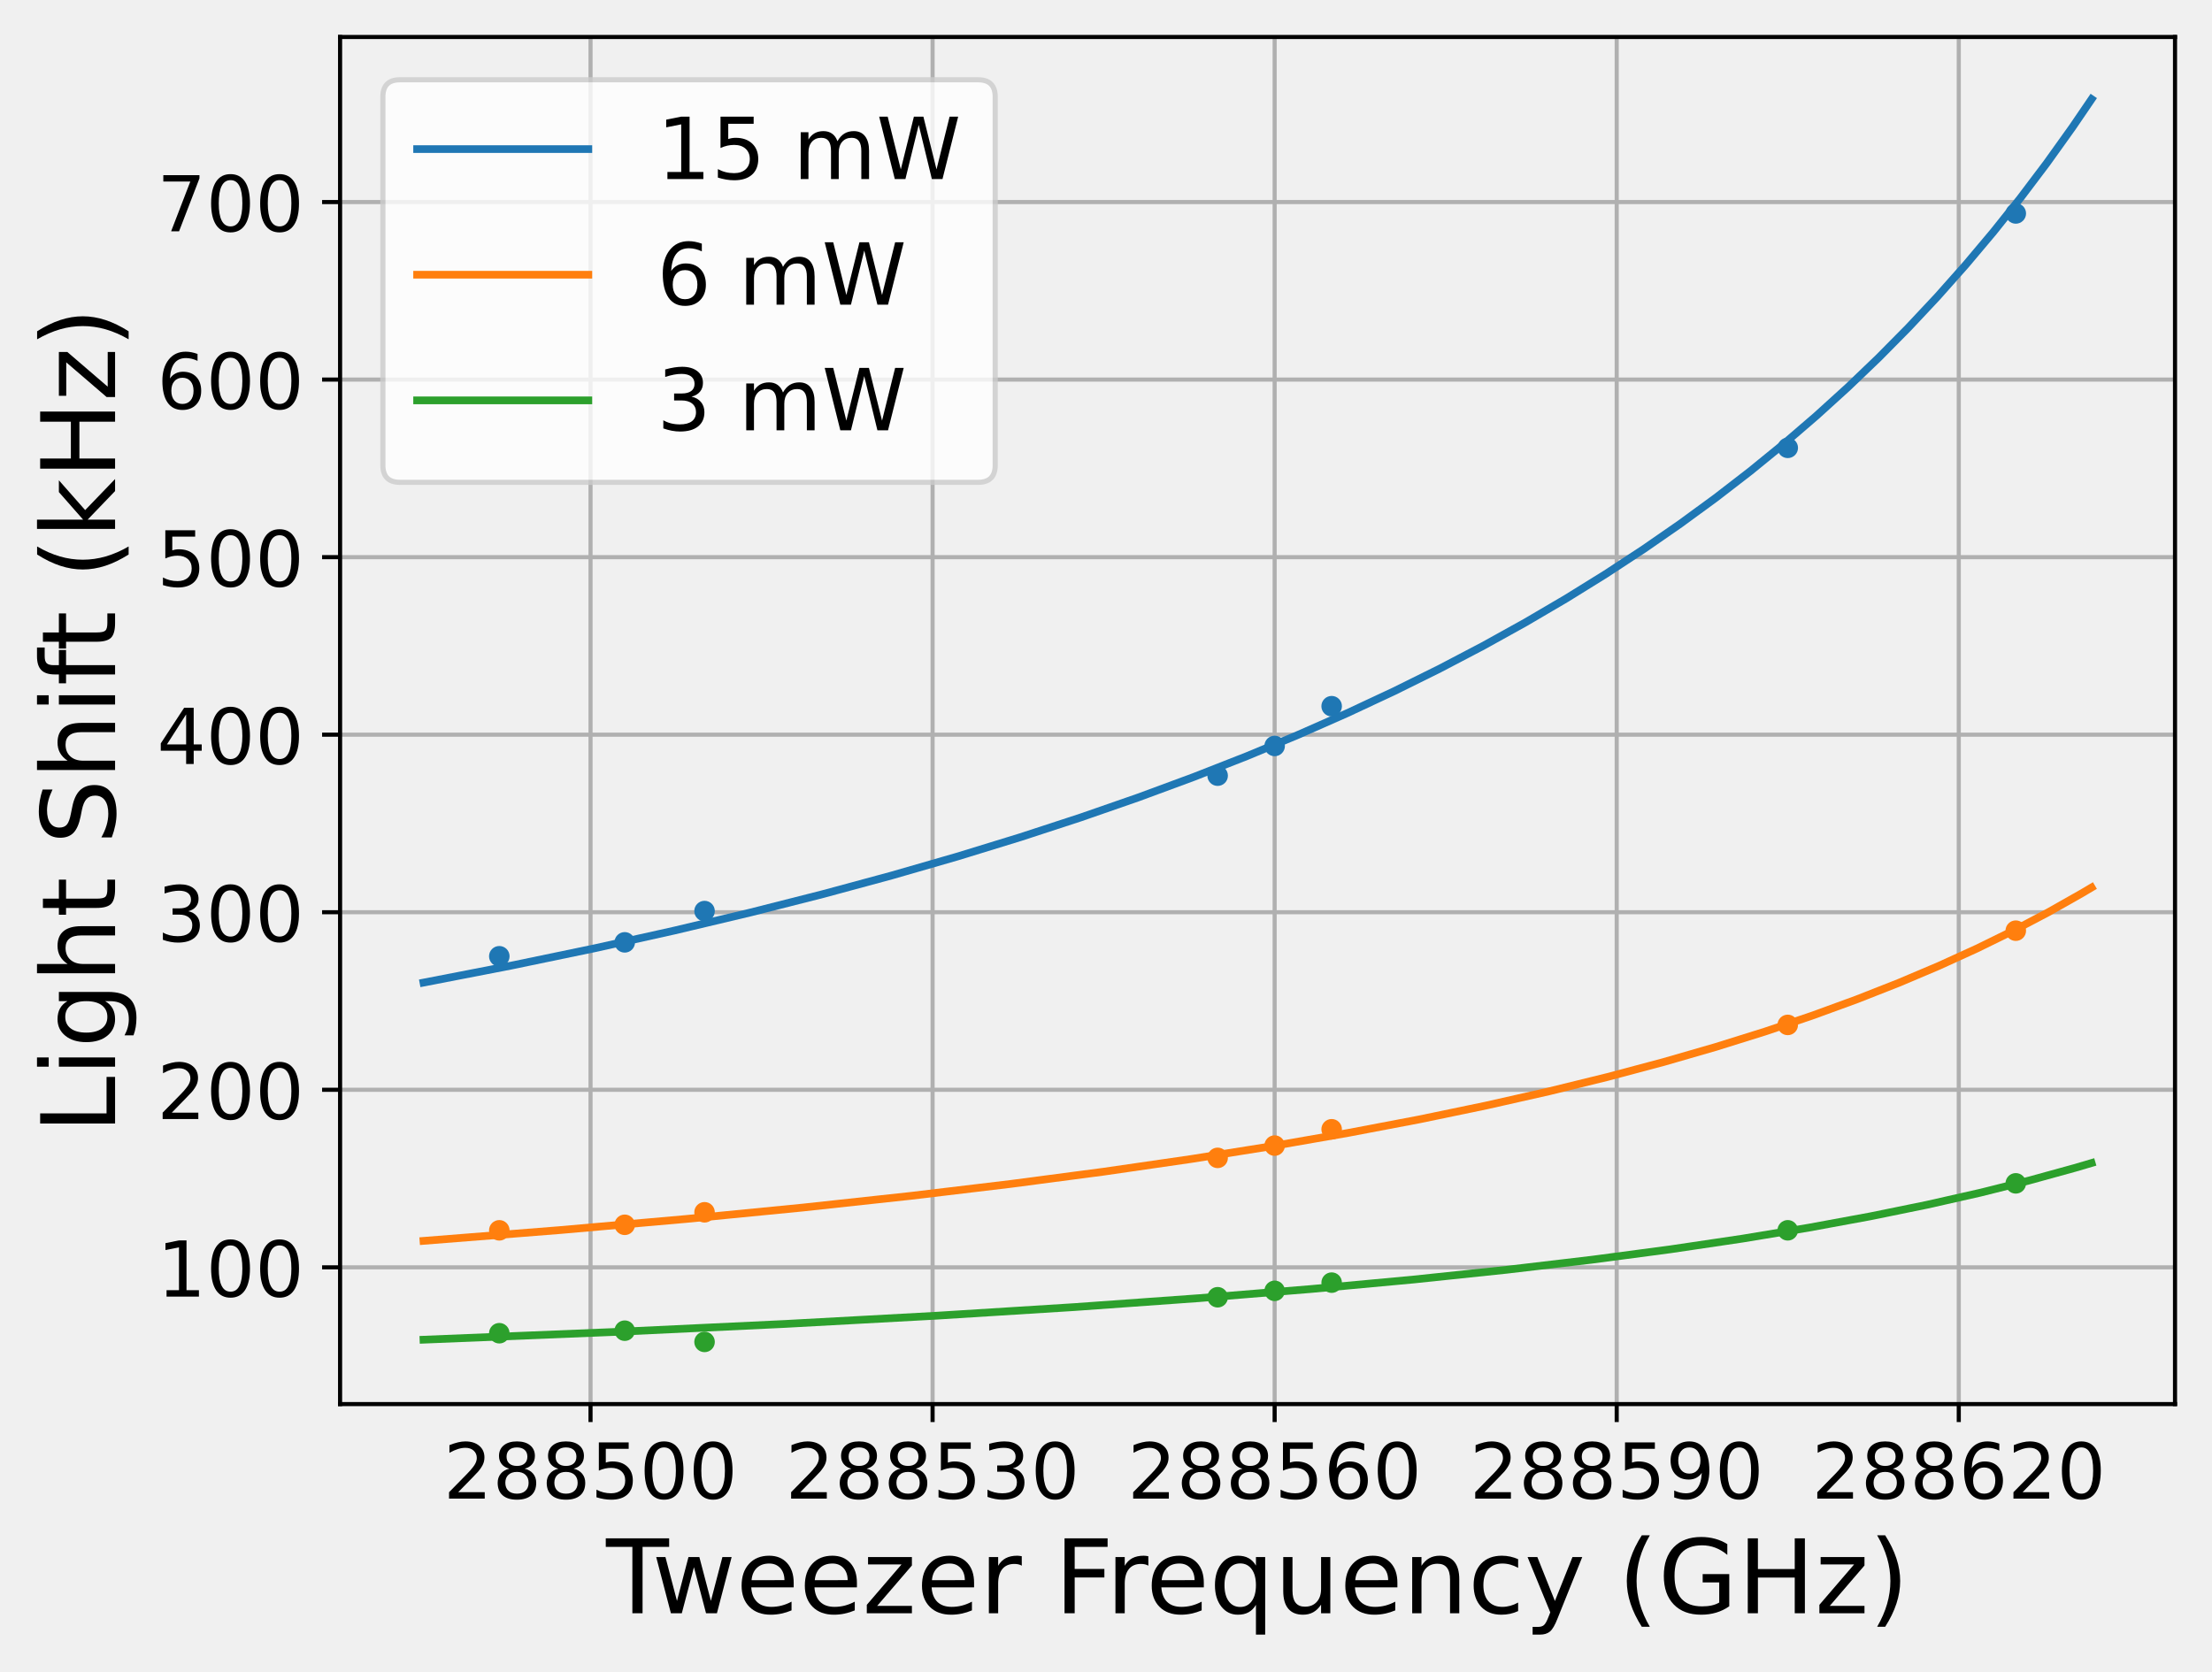
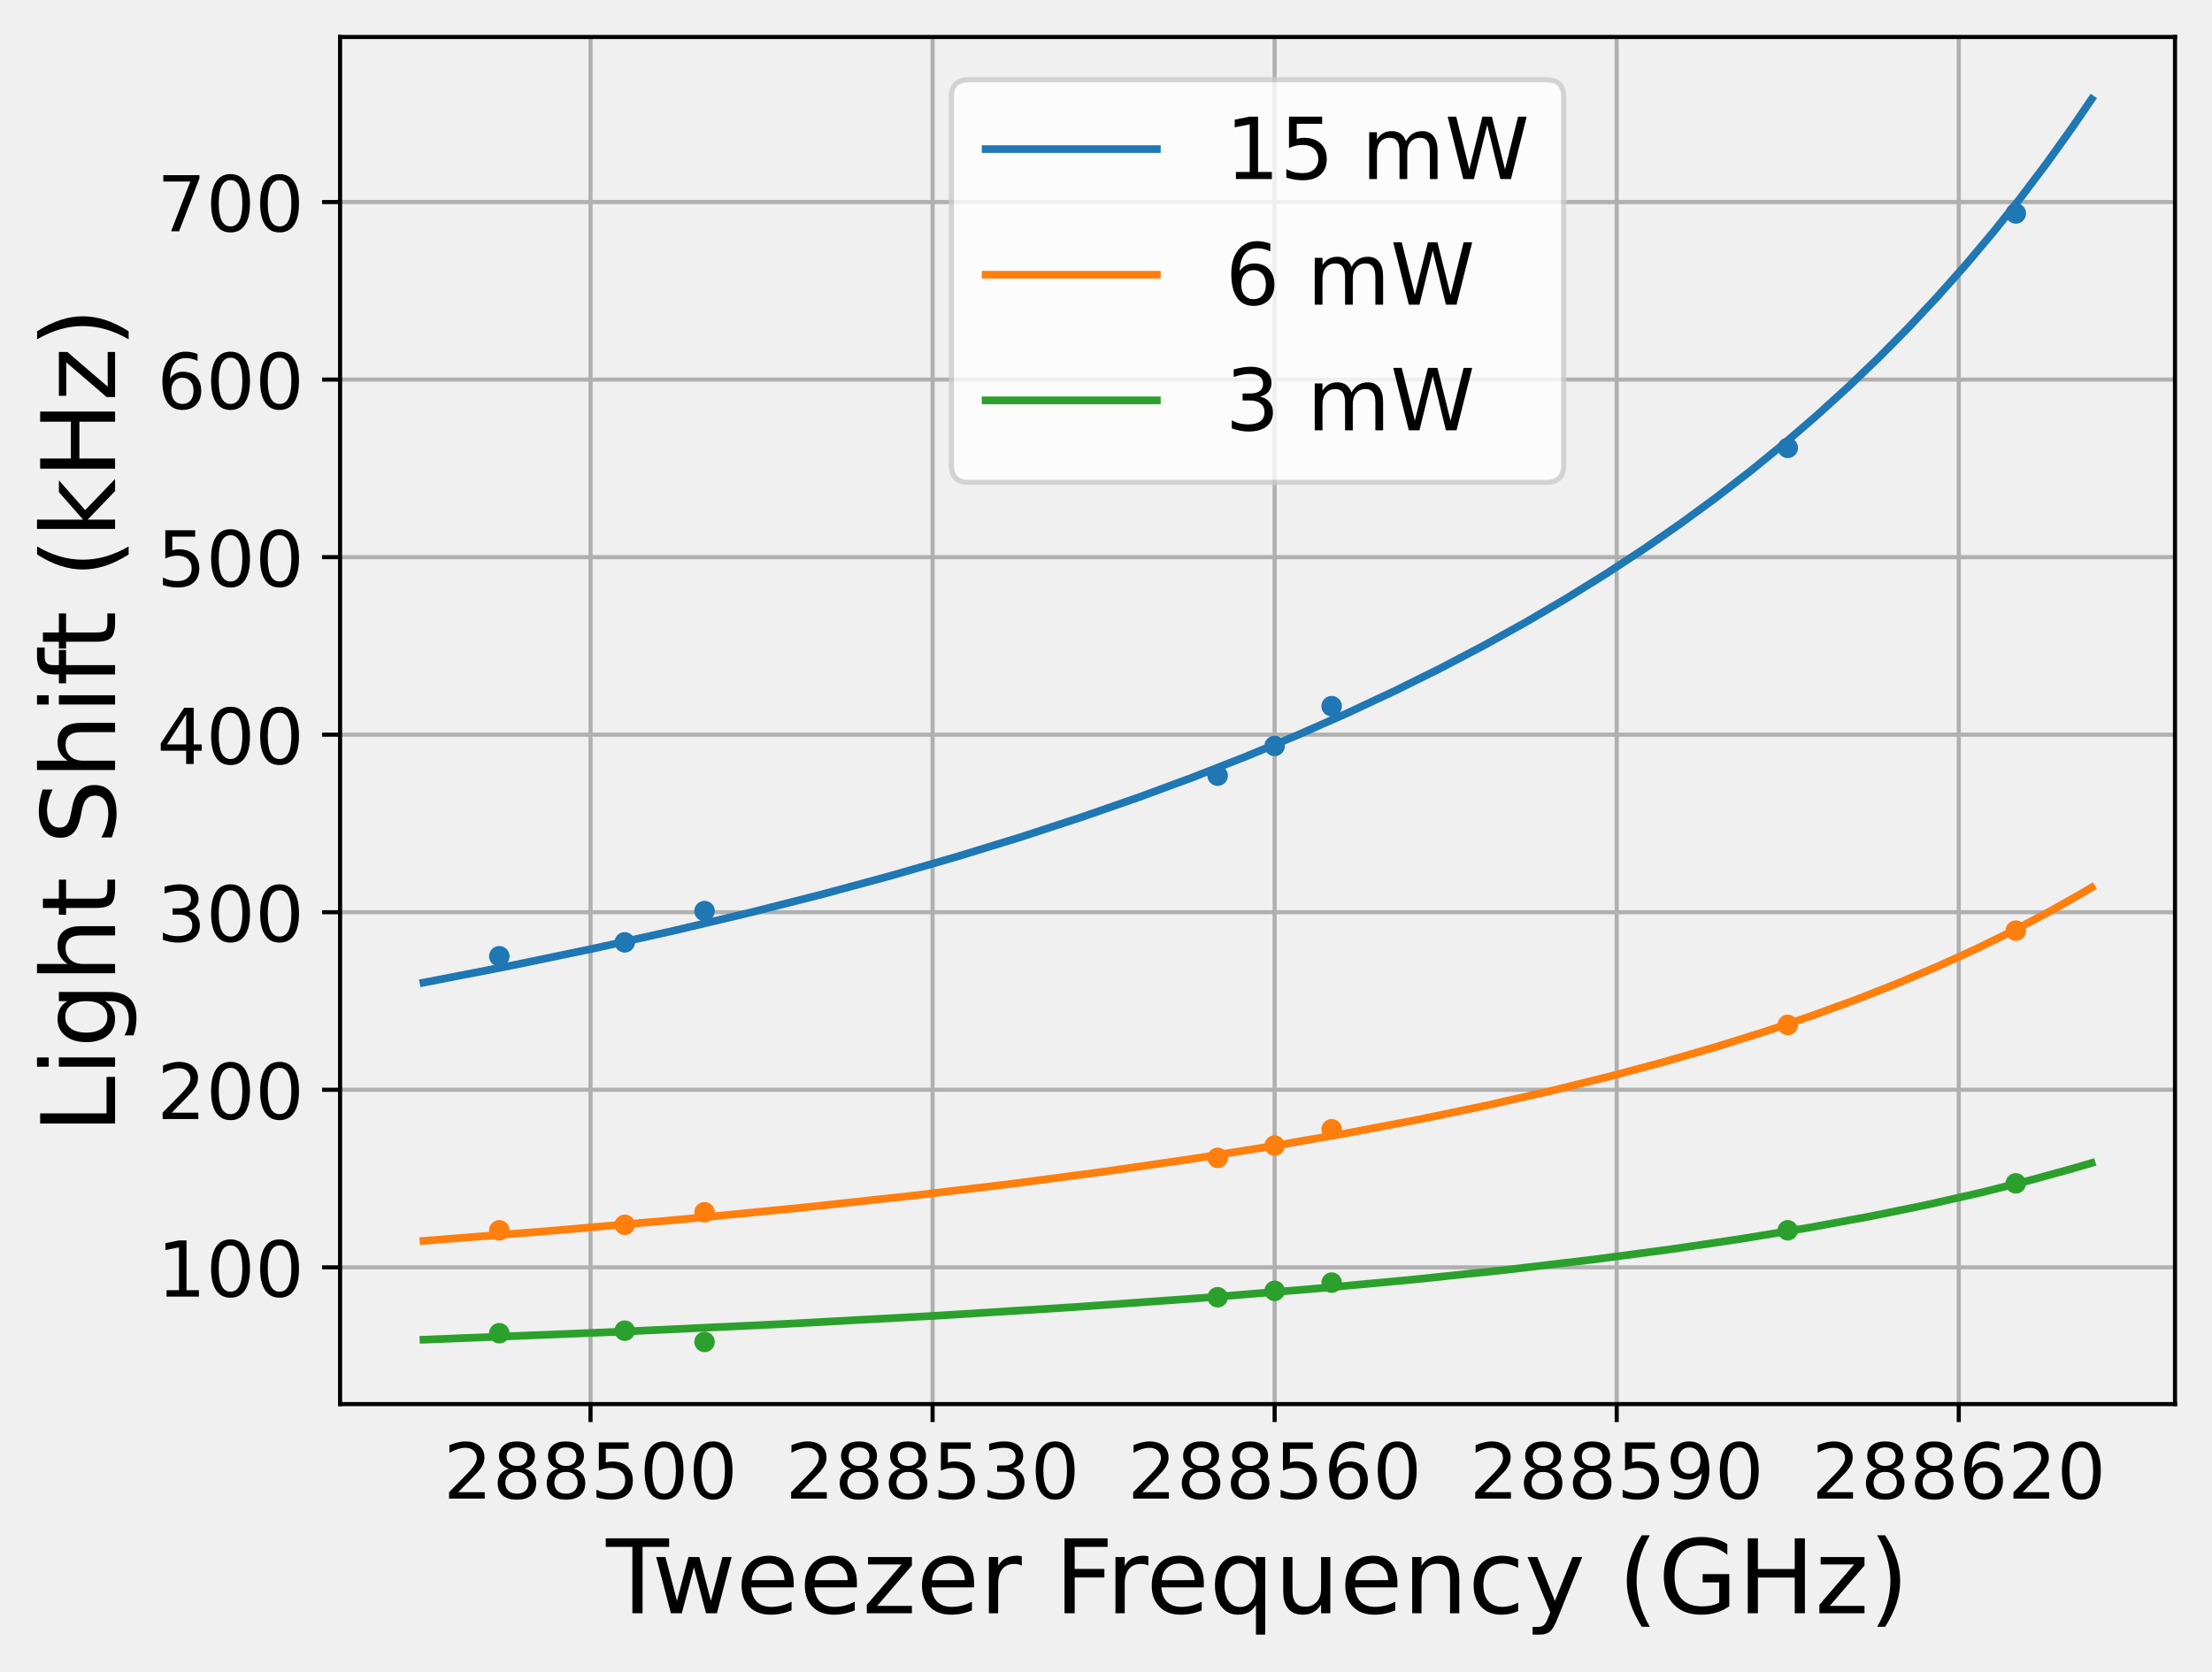
<svg xmlns="http://www.w3.org/2000/svg" xmlns:xlink="http://www.w3.org/1999/xlink" height="325.385pt" version="1.1" viewBox="0 0 430.507 325.385" width="430.507pt">
  <defs>
    <style type="text/css">*{stroke-linecap:butt;stroke-linejoin:round;}</style>
  </defs>
  <g id="figure_1">
    <g id="patch_1">
      <path d="M 0 325.385  L 430.507 325.385  L 430.507 0  L 0 0  z " style="fill:none;" />
    </g>
    <g id="axes_1">
      <g id="patch_2">
        <path d="M 66.188 273.312  L 423.308 273.312  L 423.308 7.2  L 66.188 7.2  z " style="fill:none;" />
      </g>
      <g id="matplotlib.axis_1">
        <g id="xtick_1">
          <g id="line2d_1">
            <path clip-path="url(#p8c304061d2)" d="M 114.93 273.312  L 114.93 7.2  " style="fill:none;stroke:#b0b0b0;stroke-linecap:square;stroke-width:0.8;" />
          </g>
          <g id="line2d_2">
            <defs>
              <path d="M 0 0  L 0 3.5  " id="m005f0a59be" style="stroke:#000000;stroke-width:0.8;" />
            </defs>
            <g>
              <use style="stroke:#000000;stroke-width:0.8;" x="114.93" xlink:href="#m005f0a59be" y="273.312" />
            </g>
          </g>
          <g id="text_1">
            <g transform="translate(86.29881 291.7097)scale(0.15 -0.15)">
              <defs>
                <path d="M 19.188 8.297  L 53.609 8.297  L 53.609 0  L 7.328 0  L 7.328 8.297  Q 12.938 14.109 22.625 23.891  Q 32.328 33.688 34.812 36.531  Q 39.547 41.844 41.422 45.531  Q 43.312 49.219 43.312 52.781  Q 43.312 58.594 39.234 62.25  Q 35.156 65.922 28.609 65.922  Q 23.969 65.922 18.812 64.312  Q 13.672 62.703 7.812 59.422  L 7.812 69.391  Q 13.766 71.781 18.938 73  Q 24.125 74.219 28.422 74.219  Q 39.75 74.219 46.484 68.547  Q 53.219 62.891 53.219 53.422  Q 53.219 48.922 51.531 44.891  Q 49.859 40.875 45.406 35.406  Q 44.188 33.984 37.641 27.219  Q 31.109 20.453 19.188 8.297  z " id="DejaVuSans-50" />
                <path d="M 31.781 34.625  Q 24.75 34.625 20.719 30.859  Q 16.703 27.094 16.703 20.516  Q 16.703 13.922 20.719 10.156  Q 24.75 6.391 31.781 6.391  Q 38.812 6.391 42.859 10.172  Q 46.922 13.969 46.922 20.516  Q 46.922 27.094 42.891 30.859  Q 38.875 34.625 31.781 34.625  z M 21.922 38.812  Q 15.578 40.375 12.031 44.719  Q 8.5 49.078 8.5 55.328  Q 8.5 64.062 14.719 69.141  Q 20.953 74.219 31.781 74.219  Q 42.672 74.219 48.875 69.141  Q 55.078 64.062 55.078 55.328  Q 55.078 49.078 51.531 44.719  Q 48 40.375 41.703 38.812  Q 48.828 37.156 52.797 32.312  Q 56.781 27.484 56.781 20.516  Q 56.781 9.906 50.312 4.234  Q 43.844 -1.422 31.781 -1.422  Q 19.734 -1.422 13.25 4.234  Q 6.781 9.906 6.781 20.516  Q 6.781 27.484 10.781 32.312  Q 14.797 37.156 21.922 38.812  z M 18.312 54.391  Q 18.312 48.734 21.844 45.562  Q 25.391 42.391 31.781 42.391  Q 38.141 42.391 41.719 45.562  Q 45.312 48.734 45.312 54.391  Q 45.312 60.062 41.719 63.234  Q 38.141 66.406 31.781 66.406  Q 25.391 66.406 21.844 63.234  Q 18.312 60.062 18.312 54.391  z " id="DejaVuSans-56" />
                <path d="M 10.797 72.906  L 49.516 72.906  L 49.516 64.594  L 19.828 64.594  L 19.828 46.734  Q 21.969 47.469 24.109 47.828  Q 26.266 48.188 28.422 48.188  Q 40.625 48.188 47.75 41.5  Q 54.891 34.812 54.891 23.391  Q 54.891 11.625 47.562 5.094  Q 40.234 -1.422 26.906 -1.422  Q 22.312 -1.422 17.547 -0.641  Q 12.797 0.141 7.719 1.703  L 7.719 11.625  Q 12.109 9.234 16.797 8.062  Q 21.484 6.891 26.703 6.891  Q 35.156 6.891 40.078 11.328  Q 45.016 15.766 45.016 23.391  Q 45.016 31 40.078 35.438  Q 35.156 39.891 26.703 39.891  Q 22.75 39.891 18.812 39.016  Q 14.891 38.141 10.797 36.281  z " id="DejaVuSans-53" />
                <path d="M 31.781 66.406  Q 24.172 66.406 20.328 58.906  Q 16.5 51.422 16.5 36.375  Q 16.5 21.391 20.328 13.891  Q 24.172 6.391 31.781 6.391  Q 39.453 6.391 43.281 13.891  Q 47.125 21.391 47.125 36.375  Q 47.125 51.422 43.281 58.906  Q 39.453 66.406 31.781 66.406  z M 31.781 74.219  Q 44.047 74.219 50.516 64.516  Q 56.984 54.828 56.984 36.375  Q 56.984 17.969 50.516 8.266  Q 44.047 -1.422 31.781 -1.422  Q 19.531 -1.422 13.062 8.266  Q 6.594 17.969 6.594 36.375  Q 6.594 54.828 13.062 64.516  Q 19.531 74.219 31.781 74.219  z " id="DejaVuSans-48" />
              </defs>
              <use xlink:href="#DejaVuSans-50" />
              <use x="63.623" xlink:href="#DejaVuSans-56" />
              <use x="127.246" xlink:href="#DejaVuSans-56" />
              <use x="190.869" xlink:href="#DejaVuSans-53" />
              <use x="254.492" xlink:href="#DejaVuSans-48" />
              <use x="318.115" xlink:href="#DejaVuSans-48" />
            </g>
          </g>
        </g>
        <g id="xtick_2">
          <g id="line2d_3">
            <path clip-path="url(#p8c304061d2)" d="M 181.503 273.312  L 181.503 7.2  " style="fill:none;stroke:#b0b0b0;stroke-linecap:square;stroke-width:0.8;" />
          </g>
          <g id="line2d_4">
            <g>
              <use style="stroke:#000000;stroke-width:0.8;" x="181.503" xlink:href="#m005f0a59be" y="273.312" />
            </g>
          </g>
          <g id="text_2">
            <g transform="translate(152.8719 291.7097)scale(0.15 -0.15)">
              <defs>
                <path d="M 40.578 39.312  Q 47.656 37.797 51.625 33  Q 55.609 28.219 55.609 21.188  Q 55.609 10.406 48.188 4.484  Q 40.766 -1.422 27.094 -1.422  Q 22.516 -1.422 17.656 -0.516  Q 12.797 0.391 7.625 2.203  L 7.625 11.719  Q 11.719 9.328 16.594 8.109  Q 21.484 6.891 26.812 6.891  Q 36.078 6.891 40.938 10.547  Q 45.797 14.203 45.797 21.188  Q 45.797 27.641 41.281 31.266  Q 36.766 34.906 28.719 34.906  L 20.219 34.906  L 20.219 43.016  L 29.109 43.016  Q 36.375 43.016 40.234 45.922  Q 44.094 48.828 44.094 54.297  Q 44.094 59.906 40.109 62.906  Q 36.141 65.922 28.719 65.922  Q 24.656 65.922 20.016 65.031  Q 15.375 64.156 9.812 62.312  L 9.812 71.094  Q 15.438 72.656 20.344 73.438  Q 25.25 74.219 29.594 74.219  Q 40.828 74.219 47.359 69.109  Q 53.906 64.016 53.906 55.328  Q 53.906 49.266 50.438 45.094  Q 46.969 40.922 40.578 39.312  z " id="DejaVuSans-51" />
              </defs>
              <use xlink:href="#DejaVuSans-50" />
              <use x="63.623" xlink:href="#DejaVuSans-56" />
              <use x="127.246" xlink:href="#DejaVuSans-56" />
              <use x="190.869" xlink:href="#DejaVuSans-53" />
              <use x="254.492" xlink:href="#DejaVuSans-51" />
              <use x="318.115" xlink:href="#DejaVuSans-48" />
            </g>
          </g>
        </g>
        <g id="xtick_3">
          <g id="line2d_5">
            <path clip-path="url(#p8c304061d2)" d="M 248.076 273.312  L 248.076 7.2  " style="fill:none;stroke:#b0b0b0;stroke-linecap:square;stroke-width:0.8;" />
          </g>
          <g id="line2d_6">
            <g>
              <use style="stroke:#000000;stroke-width:0.8;" x="248.076" xlink:href="#m005f0a59be" y="273.312" />
            </g>
          </g>
          <g id="text_3">
            <g transform="translate(219.4449 291.7097)scale(0.15 -0.15)">
              <defs>
                <path d="M 33.016 40.375  Q 26.375 40.375 22.484 35.828  Q 18.609 31.297 18.609 23.391  Q 18.609 15.531 22.484 10.953  Q 26.375 6.391 33.016 6.391  Q 39.656 6.391 43.531 10.953  Q 47.406 15.531 47.406 23.391  Q 47.406 31.297 43.531 35.828  Q 39.656 40.375 33.016 40.375  z M 52.594 71.297  L 52.594 62.312  Q 48.875 64.062 45.094 64.984  Q 41.312 65.922 37.594 65.922  Q 27.828 65.922 22.672 59.328  Q 17.531 52.734 16.797 39.406  Q 19.672 43.656 24.016 45.922  Q 28.375 48.188 33.594 48.188  Q 44.578 48.188 50.953 41.516  Q 57.328 34.859 57.328 23.391  Q 57.328 12.156 50.688 5.359  Q 44.047 -1.422 33.016 -1.422  Q 20.359 -1.422 13.672 8.266  Q 6.984 17.969 6.984 36.375  Q 6.984 53.656 15.188 63.938  Q 23.391 74.219 37.203 74.219  Q 40.922 74.219 44.703 73.484  Q 48.484 72.75 52.594 71.297  z " id="DejaVuSans-54" />
              </defs>
              <use xlink:href="#DejaVuSans-50" />
              <use x="63.623" xlink:href="#DejaVuSans-56" />
              <use x="127.246" xlink:href="#DejaVuSans-56" />
              <use x="190.869" xlink:href="#DejaVuSans-53" />
              <use x="254.492" xlink:href="#DejaVuSans-54" />
              <use x="318.115" xlink:href="#DejaVuSans-48" />
            </g>
          </g>
        </g>
        <g id="xtick_4">
          <g id="line2d_7">
            <path clip-path="url(#p8c304061d2)" d="M 314.649 273.312  L 314.649 7.2  " style="fill:none;stroke:#b0b0b0;stroke-linecap:square;stroke-width:0.8;" />
          </g>
          <g id="line2d_8">
            <g>
              <use style="stroke:#000000;stroke-width:0.8;" x="314.649" xlink:href="#m005f0a59be" y="273.312" />
            </g>
          </g>
          <g id="text_4">
            <g transform="translate(286.0179 291.7097)scale(0.15 -0.15)">
              <defs>
                <path d="M 10.984 1.516  L 10.984 10.5  Q 14.703 8.734 18.5 7.812  Q 22.312 6.891 25.984 6.891  Q 35.75 6.891 40.891 13.453  Q 46.047 20.016 46.781 33.406  Q 43.953 29.203 39.594 26.953  Q 35.25 24.703 29.984 24.703  Q 19.047 24.703 12.672 31.312  Q 6.297 37.938 6.297 49.422  Q 6.297 60.641 12.938 67.422  Q 19.578 74.219 30.609 74.219  Q 43.266 74.219 49.922 64.516  Q 56.594 54.828 56.594 36.375  Q 56.594 19.141 48.406 8.859  Q 40.234 -1.422 26.422 -1.422  Q 22.703 -1.422 18.891 -0.688  Q 15.094 0.047 10.984 1.516  z M 30.609 32.422  Q 37.25 32.422 41.125 36.953  Q 45.016 41.5 45.016 49.422  Q 45.016 57.281 41.125 61.844  Q 37.25 66.406 30.609 66.406  Q 23.969 66.406 20.094 61.844  Q 16.219 57.281 16.219 49.422  Q 16.219 41.5 20.094 36.953  Q 23.969 32.422 30.609 32.422  z " id="DejaVuSans-57" />
              </defs>
              <use xlink:href="#DejaVuSans-50" />
              <use x="63.623" xlink:href="#DejaVuSans-56" />
              <use x="127.246" xlink:href="#DejaVuSans-56" />
              <use x="190.869" xlink:href="#DejaVuSans-53" />
              <use x="254.492" xlink:href="#DejaVuSans-57" />
              <use x="318.115" xlink:href="#DejaVuSans-48" />
            </g>
          </g>
        </g>
        <g id="xtick_5">
          <g id="line2d_9">
            <path clip-path="url(#p8c304061d2)" d="M 381.222 273.312  L 381.222 7.2  " style="fill:none;stroke:#b0b0b0;stroke-linecap:square;stroke-width:0.8;" />
          </g>
          <g id="line2d_10">
            <g>
              <use style="stroke:#000000;stroke-width:0.8;" x="381.222" xlink:href="#m005f0a59be" y="273.312" />
            </g>
          </g>
          <g id="text_5">
            <g transform="translate(352.591 291.7097)scale(0.15 -0.15)">
              <use xlink:href="#DejaVuSans-50" />
              <use x="63.623" xlink:href="#DejaVuSans-56" />
              <use x="127.246" xlink:href="#DejaVuSans-56" />
              <use x="190.869" xlink:href="#DejaVuSans-54" />
              <use x="254.492" xlink:href="#DejaVuSans-50" />
              <use x="318.115" xlink:href="#DejaVuSans-48" />
            </g>
          </g>
        </g>
        <g id="text_6">
          <g transform="translate(117.9569 314.0261)scale(0.2 -0.2)">
            <defs>
              <path d="M -0.297 72.906  L 61.375 72.906  L 61.375 64.594  L 35.5 64.594  L 35.5 0  L 25.594 0  L 25.594 64.594  L -0.297 64.594  z " id="DejaVuSans-84" />
              <path d="M 4.203 54.688  L 13.188 54.688  L 24.422 12.016  L 35.594 54.688  L 46.188 54.688  L 57.422 12.016  L 68.609 54.688  L 77.594 54.688  L 63.281 0  L 52.688 0  L 40.922 44.828  L 29.109 0  L 18.5 0  z " id="DejaVuSans-119" />
              <path d="M 56.203 29.594  L 56.203 25.203  L 14.891 25.203  Q 15.484 15.922 20.484 11.062  Q 25.484 6.203 34.422 6.203  Q 39.594 6.203 44.453 7.469  Q 49.312 8.734 54.109 11.281  L 54.109 2.781  Q 49.266 0.734 44.188 -0.344  Q 39.109 -1.422 33.891 -1.422  Q 20.797 -1.422 13.156 6.188  Q 5.516 13.812 5.516 26.812  Q 5.516 40.234 12.766 48.109  Q 20.016 56 32.328 56  Q 43.359 56 49.781 48.891  Q 56.203 41.797 56.203 29.594  z M 47.219 32.234  Q 47.125 39.594 43.094 43.984  Q 39.062 48.391 32.422 48.391  Q 24.906 48.391 20.391 44.141  Q 15.875 39.891 15.188 32.172  z " id="DejaVuSans-101" />
              <path d="M 5.516 54.688  L 48.188 54.688  L 48.188 46.484  L 14.406 7.172  L 48.188 7.172  L 48.188 0  L 4.297 0  L 4.297 8.203  L 38.094 47.516  L 5.516 47.516  z " id="DejaVuSans-122" />
              <path d="M 41.109 46.297  Q 39.594 47.172 37.812 47.578  Q 36.031 48 33.891 48  Q 26.266 48 22.188 43.047  Q 18.109 38.094 18.109 28.812  L 18.109 0  L 9.078 0  L 9.078 54.688  L 18.109 54.688  L 18.109 46.188  Q 20.953 51.172 25.484 53.578  Q 30.031 56 36.531 56  Q 37.453 56 38.578 55.875  Q 39.703 55.766 41.062 55.516  z " id="DejaVuSans-114" />
              <path id="DejaVuSans-32" />
              <path d="M 9.812 72.906  L 51.703 72.906  L 51.703 64.594  L 19.672 64.594  L 19.672 43.109  L 48.578 43.109  L 48.578 34.812  L 19.672 34.812  L 19.672 0  L 9.812 0  z " id="DejaVuSans-70" />
              <path d="M 14.797 27.297  Q 14.797 17.391 18.875 11.75  Q 22.953 6.109 30.078 6.109  Q 37.203 6.109 41.297 11.75  Q 45.406 17.391 45.406 27.297  Q 45.406 37.203 41.297 42.844  Q 37.203 48.484 30.078 48.484  Q 22.953 48.484 18.875 42.844  Q 14.797 37.203 14.797 27.297  z M 45.406 8.203  Q 42.578 3.328 38.25 0.953  Q 33.938 -1.422 27.875 -1.422  Q 17.969 -1.422 11.734 6.484  Q 5.516 14.406 5.516 27.297  Q 5.516 40.188 11.734 48.094  Q 17.969 56 27.875 56  Q 33.938 56 38.25 53.625  Q 42.578 51.266 45.406 46.391  L 45.406 54.688  L 54.391 54.688  L 54.391 -20.797  L 45.406 -20.797  z " id="DejaVuSans-113" />
              <path d="M 8.5 21.578  L 8.5 54.688  L 17.484 54.688  L 17.484 21.922  Q 17.484 14.156 20.5 10.266  Q 23.531 6.391 29.594 6.391  Q 36.859 6.391 41.078 11.031  Q 45.312 15.672 45.312 23.688  L 45.312 54.688  L 54.297 54.688  L 54.297 0  L 45.312 0  L 45.312 8.406  Q 42.047 3.422 37.719 1  Q 33.406 -1.422 27.688 -1.422  Q 18.266 -1.422 13.375 4.438  Q 8.5 10.297 8.5 21.578  z M 31.109 56  z " id="DejaVuSans-117" />
              <path d="M 54.891 33.016  L 54.891 0  L 45.906 0  L 45.906 32.719  Q 45.906 40.484 42.875 44.328  Q 39.844 48.188 33.797 48.188  Q 26.516 48.188 22.312 43.547  Q 18.109 38.922 18.109 30.906  L 18.109 0  L 9.078 0  L 9.078 54.688  L 18.109 54.688  L 18.109 46.188  Q 21.344 51.125 25.703 53.562  Q 30.078 56 35.797 56  Q 45.219 56 50.047 50.172  Q 54.891 44.344 54.891 33.016  z " id="DejaVuSans-110" />
              <path d="M 48.781 52.594  L 48.781 44.188  Q 44.969 46.297 41.141 47.344  Q 37.312 48.391 33.406 48.391  Q 24.656 48.391 19.812 42.844  Q 14.984 37.312 14.984 27.297  Q 14.984 17.281 19.812 11.734  Q 24.656 6.203 33.406 6.203  Q 37.312 6.203 41.141 7.25  Q 44.969 8.297 48.781 10.406  L 48.781 2.094  Q 45.016 0.344 40.984 -0.531  Q 36.969 -1.422 32.422 -1.422  Q 20.062 -1.422 12.781 6.344  Q 5.516 14.109 5.516 27.297  Q 5.516 40.672 12.859 48.328  Q 20.219 56 33.016 56  Q 37.156 56 41.109 55.141  Q 45.062 54.297 48.781 52.594  z " id="DejaVuSans-99" />
              <path d="M 32.172 -5.078  Q 28.375 -14.844 24.75 -17.812  Q 21.141 -20.797 15.094 -20.797  L 7.906 -20.797  L 7.906 -13.281  L 13.188 -13.281  Q 16.891 -13.281 18.938 -11.516  Q 21 -9.766 23.484 -3.219  L 25.094 0.875  L 2.984 54.688  L 12.5 54.688  L 29.594 11.922  L 46.688 54.688  L 56.203 54.688  z " id="DejaVuSans-121" />
              <path d="M 31 75.875  Q 24.469 64.656 21.281 53.656  Q 18.109 42.672 18.109 31.391  Q 18.109 20.125 21.312 9.062  Q 24.516 -2 31 -13.188  L 23.188 -13.188  Q 15.875 -1.703 12.234 9.375  Q 8.594 20.453 8.594 31.391  Q 8.594 42.281 12.203 53.312  Q 15.828 64.359 23.188 75.875  z " id="DejaVuSans-40" />
              <path d="M 59.516 10.406  L 59.516 29.984  L 43.406 29.984  L 43.406 38.094  L 69.281 38.094  L 69.281 6.781  Q 63.578 2.734 56.688 0.656  Q 49.812 -1.422 42 -1.422  Q 24.906 -1.422 15.25 8.562  Q 5.609 18.562 5.609 36.375  Q 5.609 54.25 15.25 64.234  Q 24.906 74.219 42 74.219  Q 49.125 74.219 55.547 72.453  Q 61.969 70.703 67.391 67.281  L 67.391 56.781  Q 61.922 61.422 55.766 63.766  Q 49.609 66.109 42.828 66.109  Q 29.438 66.109 22.719 58.641  Q 16.016 51.172 16.016 36.375  Q 16.016 21.625 22.719 14.156  Q 29.438 6.688 42.828 6.688  Q 48.047 6.688 52.141 7.594  Q 56.25 8.5 59.516 10.406  z " id="DejaVuSans-71" />
              <path d="M 9.812 72.906  L 19.672 72.906  L 19.672 43.016  L 55.516 43.016  L 55.516 72.906  L 65.375 72.906  L 65.375 0  L 55.516 0  L 55.516 34.719  L 19.672 34.719  L 19.672 0  L 9.812 0  z " id="DejaVuSans-72" />
              <path d="M 8.016 75.875  L 15.828 75.875  Q 23.141 64.359 26.781 53.312  Q 30.422 42.281 30.422 31.391  Q 30.422 20.453 26.781 9.375  Q 23.141 -1.703 15.828 -13.188  L 8.016 -13.188  Q 14.5 -2 17.703 9.062  Q 20.906 20.125 20.906 31.391  Q 20.906 42.672 17.703 53.656  Q 14.5 64.656 8.016 75.875  z " id="DejaVuSans-41" />
            </defs>
            <use xlink:href="#DejaVuSans-84" />
            <use x="44.584" xlink:href="#DejaVuSans-119" />
            <use x="126.371" xlink:href="#DejaVuSans-101" />
            <use x="187.895" xlink:href="#DejaVuSans-101" />
            <use x="249.418" xlink:href="#DejaVuSans-122" />
            <use x="301.908" xlink:href="#DejaVuSans-101" />
            <use x="363.432" xlink:href="#DejaVuSans-114" />
            <use x="404.545" xlink:href="#DejaVuSans-32" />
            <use x="436.332" xlink:href="#DejaVuSans-70" />
            <use x="486.602" xlink:href="#DejaVuSans-114" />
            <use x="525.465" xlink:href="#DejaVuSans-101" />
            <use x="586.988" xlink:href="#DejaVuSans-113" />
            <use x="650.465" xlink:href="#DejaVuSans-117" />
            <use x="713.844" xlink:href="#DejaVuSans-101" />
            <use x="775.367" xlink:href="#DejaVuSans-110" />
            <use x="838.746" xlink:href="#DejaVuSans-99" />
            <use x="893.727" xlink:href="#DejaVuSans-121" />
            <use x="952.906" xlink:href="#DejaVuSans-32" />
            <use x="984.693" xlink:href="#DejaVuSans-40" />
            <use x="1023.707" xlink:href="#DejaVuSans-71" />
            <use x="1101.197" xlink:href="#DejaVuSans-72" />
            <use x="1176.393" xlink:href="#DejaVuSans-122" />
            <use x="1228.883" xlink:href="#DejaVuSans-41" />
          </g>
        </g>
      </g>
      <g id="matplotlib.axis_2">
        <g id="ytick_1">
          <g id="line2d_11">
            <path clip-path="url(#p8c304061d2)" d="M 66.188 246.691  L 423.308 246.691  " style="fill:none;stroke:#b0b0b0;stroke-linecap:square;stroke-width:0.8;" />
          </g>
          <g id="line2d_12">
            <defs>
              <path d="M 0 0  L -3.5 0  " id="mc3ce260a5b" style="stroke:#000000;stroke-width:0.8;" />
            </defs>
            <g>
              <use style="stroke:#000000;stroke-width:0.8;" x="66.188" xlink:href="#mc3ce260a5b" y="246.691" />
            </g>
          </g>
          <g id="text_7">
            <g transform="translate(30.55625 252.3897)scale(0.15 -0.15)">
              <defs>
                <path d="M 12.406 8.297  L 28.516 8.297  L 28.516 63.922  L 10.984 60.406  L 10.984 69.391  L 28.422 72.906  L 38.281 72.906  L 38.281 8.297  L 54.391 8.297  L 54.391 0  L 12.406 0  z " id="DejaVuSans-49" />
              </defs>
              <use xlink:href="#DejaVuSans-49" />
              <use x="63.623" xlink:href="#DejaVuSans-48" />
              <use x="127.246" xlink:href="#DejaVuSans-48" />
            </g>
          </g>
        </g>
        <g id="ytick_2">
          <g id="line2d_13">
            <path clip-path="url(#p8c304061d2)" d="M 66.188 212.131  L 423.308 212.131  " style="fill:none;stroke:#b0b0b0;stroke-linecap:square;stroke-width:0.8;" />
          </g>
          <g id="line2d_14">
            <g>
              <use style="stroke:#000000;stroke-width:0.8;" x="66.188" xlink:href="#mc3ce260a5b" y="212.131" />
            </g>
          </g>
          <g id="text_8">
            <g transform="translate(30.55625 217.8294)scale(0.15 -0.15)">
              <use xlink:href="#DejaVuSans-50" />
              <use x="63.623" xlink:href="#DejaVuSans-48" />
              <use x="127.246" xlink:href="#DejaVuSans-48" />
            </g>
          </g>
        </g>
        <g id="ytick_3">
          <g id="line2d_15">
            <path clip-path="url(#p8c304061d2)" d="M 66.188 177.57  L 423.308 177.57  " style="fill:none;stroke:#b0b0b0;stroke-linecap:square;stroke-width:0.8;" />
          </g>
          <g id="line2d_16">
            <g>
              <use style="stroke:#000000;stroke-width:0.8;" x="66.188" xlink:href="#mc3ce260a5b" y="177.57" />
            </g>
          </g>
          <g id="text_9">
            <g transform="translate(30.55625 183.2691)scale(0.15 -0.15)">
              <use xlink:href="#DejaVuSans-51" />
              <use x="63.623" xlink:href="#DejaVuSans-48" />
              <use x="127.246" xlink:href="#DejaVuSans-48" />
            </g>
          </g>
        </g>
        <g id="ytick_4">
          <g id="line2d_17">
            <path clip-path="url(#p8c304061d2)" d="M 66.188 143.01  L 423.308 143.01  " style="fill:none;stroke:#b0b0b0;stroke-linecap:square;stroke-width:0.8;" />
          </g>
          <g id="line2d_18">
            <g>
              <use style="stroke:#000000;stroke-width:0.8;" x="66.188" xlink:href="#mc3ce260a5b" y="143.01" />
            </g>
          </g>
          <g id="text_10">
            <g transform="translate(30.55625 148.7089)scale(0.15 -0.15)">
              <defs>
                <path d="M 37.797 64.312  L 12.891 25.391  L 37.797 25.391  z M 35.203 72.906  L 47.609 72.906  L 47.609 25.391  L 58.016 25.391  L 58.016 17.188  L 47.609 17.188  L 47.609 0  L 37.797 0  L 37.797 17.188  L 4.891 17.188  L 4.891 26.703  z " id="DejaVuSans-52" />
              </defs>
              <use xlink:href="#DejaVuSans-52" />
              <use x="63.623" xlink:href="#DejaVuSans-48" />
              <use x="127.246" xlink:href="#DejaVuSans-48" />
            </g>
          </g>
        </g>
        <g id="ytick_5">
          <g id="line2d_19">
            <path clip-path="url(#p8c304061d2)" d="M 66.188 108.45  L 423.308 108.45  " style="fill:none;stroke:#b0b0b0;stroke-linecap:square;stroke-width:0.8;" />
          </g>
          <g id="line2d_20">
            <g>
              <use style="stroke:#000000;stroke-width:0.8;" x="66.188" xlink:href="#mc3ce260a5b" y="108.45" />
            </g>
          </g>
          <g id="text_11">
            <g transform="translate(30.55625 114.1486)scale(0.15 -0.15)">
              <use xlink:href="#DejaVuSans-53" />
              <use x="63.623" xlink:href="#DejaVuSans-48" />
              <use x="127.246" xlink:href="#DejaVuSans-48" />
            </g>
          </g>
        </g>
        <g id="ytick_6">
          <g id="line2d_21">
            <path clip-path="url(#p8c304061d2)" d="M 66.188 73.889  L 423.308 73.889  " style="fill:none;stroke:#b0b0b0;stroke-linecap:square;stroke-width:0.8;" />
          </g>
          <g id="line2d_22">
            <g>
              <use style="stroke:#000000;stroke-width:0.8;" x="66.188" xlink:href="#mc3ce260a5b" y="73.889" />
            </g>
          </g>
          <g id="text_12">
            <g transform="translate(30.55625 79.5883)scale(0.15 -0.15)">
              <use xlink:href="#DejaVuSans-54" />
              <use x="63.623" xlink:href="#DejaVuSans-48" />
              <use x="127.246" xlink:href="#DejaVuSans-48" />
            </g>
          </g>
        </g>
        <g id="ytick_7">
          <g id="line2d_23">
            <path clip-path="url(#p8c304061d2)" d="M 66.188 39.329  L 423.308 39.329  " style="fill:none;stroke:#b0b0b0;stroke-linecap:square;stroke-width:0.8;" />
          </g>
          <g id="line2d_24">
            <g>
              <use style="stroke:#000000;stroke-width:0.8;" x="66.188" xlink:href="#mc3ce260a5b" y="39.329" />
            </g>
          </g>
          <g id="text_13">
            <g transform="translate(30.55625 45.02802)scale(0.15 -0.15)">
              <defs>
                <path d="M 8.203 72.906  L 55.078 72.906  L 55.078 68.703  L 28.609 0  L 18.312 0  L 43.219 64.594  L 8.203 64.594  z " id="DejaVuSans-55" />
              </defs>
              <use xlink:href="#DejaVuSans-55" />
              <use x="63.623" xlink:href="#DejaVuSans-48" />
              <use x="127.246" xlink:href="#DejaVuSans-48" />
            </g>
          </g>
        </g>
        <g id="text_14">
          <g transform="translate(22.39688 220.6607)rotate(-90)scale(0.2 -0.2)">
            <defs>
              <path d="M 9.812 72.906  L 19.672 72.906  L 19.672 8.297  L 55.172 8.297  L 55.172 0  L 9.812 0  z " id="DejaVuSans-76" />
              <path d="M 9.422 54.688  L 18.406 54.688  L 18.406 0  L 9.422 0  z M 9.422 75.984  L 18.406 75.984  L 18.406 64.594  L 9.422 64.594  z " id="DejaVuSans-105" />
              <path d="M 45.406 27.984  Q 45.406 37.75 41.375 43.109  Q 37.359 48.484 30.078 48.484  Q 22.859 48.484 18.828 43.109  Q 14.797 37.75 14.797 27.984  Q 14.797 18.266 18.828 12.891  Q 22.859 7.516 30.078 7.516  Q 37.359 7.516 41.375 12.891  Q 45.406 18.266 45.406 27.984  z M 54.391 6.781  Q 54.391 -7.172 48.188 -13.984  Q 42 -20.797 29.203 -20.797  Q 24.469 -20.797 20.266 -20.094  Q 16.062 -19.391 12.109 -17.922  L 12.109 -9.188  Q 16.062 -11.328 19.922 -12.344  Q 23.781 -13.375 27.781 -13.375  Q 36.625 -13.375 41.016 -8.766  Q 45.406 -4.156 45.406 5.172  L 45.406 9.625  Q 42.625 4.781 38.281 2.391  Q 33.938 0 27.875 0  Q 17.828 0 11.672 7.656  Q 5.516 15.328 5.516 27.984  Q 5.516 40.672 11.672 48.328  Q 17.828 56 27.875 56  Q 33.938 56 38.281 53.609  Q 42.625 51.219 45.406 46.391  L 45.406 54.688  L 54.391 54.688  z " id="DejaVuSans-103" />
              <path d="M 54.891 33.016  L 54.891 0  L 45.906 0  L 45.906 32.719  Q 45.906 40.484 42.875 44.328  Q 39.844 48.188 33.797 48.188  Q 26.516 48.188 22.312 43.547  Q 18.109 38.922 18.109 30.906  L 18.109 0  L 9.078 0  L 9.078 75.984  L 18.109 75.984  L 18.109 46.188  Q 21.344 51.125 25.703 53.562  Q 30.078 56 35.797 56  Q 45.219 56 50.047 50.172  Q 54.891 44.344 54.891 33.016  z " id="DejaVuSans-104" />
              <path d="M 18.312 70.219  L 18.312 54.688  L 36.812 54.688  L 36.812 47.703  L 18.312 47.703  L 18.312 18.016  Q 18.312 11.328 20.141 9.422  Q 21.969 7.516 27.594 7.516  L 36.812 7.516  L 36.812 0  L 27.594 0  Q 17.188 0 13.234 3.875  Q 9.281 7.766 9.281 18.016  L 9.281 47.703  L 2.688 47.703  L 2.688 54.688  L 9.281 54.688  L 9.281 70.219  z " id="DejaVuSans-116" />
              <path d="M 53.516 70.516  L 53.516 60.891  Q 47.906 63.578 42.922 64.891  Q 37.938 66.219 33.297 66.219  Q 25.25 66.219 20.875 63.094  Q 16.5 59.969 16.5 54.203  Q 16.5 49.359 19.406 46.891  Q 22.312 44.438 30.422 42.922  L 36.375 41.703  Q 47.406 39.594 52.656 34.297  Q 57.906 29 57.906 20.125  Q 57.906 9.516 50.797 4.047  Q 43.703 -1.422 29.984 -1.422  Q 24.812 -1.422 18.969 -0.25  Q 13.141 0.922 6.891 3.219  L 6.891 13.375  Q 12.891 10.016 18.656 8.297  Q 24.422 6.594 29.984 6.594  Q 38.422 6.594 43.016 9.906  Q 47.609 13.234 47.609 19.391  Q 47.609 24.75 44.312 27.781  Q 41.016 30.812 33.5 32.328  L 27.484 33.5  Q 16.453 35.688 11.516 40.375  Q 6.594 45.062 6.594 53.422  Q 6.594 63.094 13.406 68.656  Q 20.219 74.219 32.172 74.219  Q 37.312 74.219 42.625 73.281  Q 47.953 72.359 53.516 70.516  z " id="DejaVuSans-83" />
              <path d="M 37.109 75.984  L 37.109 68.5  L 28.516 68.5  Q 23.688 68.5 21.797 66.547  Q 19.922 64.594 19.922 59.516  L 19.922 54.688  L 34.719 54.688  L 34.719 47.703  L 19.922 47.703  L 19.922 0  L 10.891 0  L 10.891 47.703  L 2.297 47.703  L 2.297 54.688  L 10.891 54.688  L 10.891 58.5  Q 10.891 67.625 15.141 71.797  Q 19.391 75.984 28.609 75.984  z " id="DejaVuSans-102" />
              <path d="M 9.078 75.984  L 18.109 75.984  L 18.109 31.109  L 44.922 54.688  L 56.391 54.688  L 27.391 29.109  L 57.625 0  L 45.906 0  L 18.109 26.703  L 18.109 0  L 9.078 0  z " id="DejaVuSans-107" />
            </defs>
            <use xlink:href="#DejaVuSans-76" />
            <use x="55.713" xlink:href="#DejaVuSans-105" />
            <use x="83.496" xlink:href="#DejaVuSans-103" />
            <use x="146.973" xlink:href="#DejaVuSans-104" />
            <use x="210.352" xlink:href="#DejaVuSans-116" />
            <use x="249.561" xlink:href="#DejaVuSans-32" />
            <use x="281.348" xlink:href="#DejaVuSans-83" />
            <use x="344.824" xlink:href="#DejaVuSans-104" />
            <use x="408.203" xlink:href="#DejaVuSans-105" />
            <use x="435.986" xlink:href="#DejaVuSans-102" />
            <use x="469.441" xlink:href="#DejaVuSans-116" />
            <use x="508.65" xlink:href="#DejaVuSans-32" />
            <use x="540.438" xlink:href="#DejaVuSans-40" />
            <use x="579.451" xlink:href="#DejaVuSans-107" />
            <use x="637.361" xlink:href="#DejaVuSans-72" />
            <use x="712.557" xlink:href="#DejaVuSans-122" />
            <use x="765.047" xlink:href="#DejaVuSans-41" />
          </g>
        </g>
      </g>
      <g id="LineCollection_1">
        <path clip-path="url(#p8c304061d2)" d="M 248.076 145.248  L 248.076 145.158  " style="fill:none;stroke:#1f77b4;stroke-width:1.5;" />
        <path clip-path="url(#p8c304061d2)" d="M 259.172 137.538  L 259.172 137.393  " style="fill:none;stroke:#1f77b4;stroke-width:1.5;" />
        <path clip-path="url(#p8c304061d2)" d="M 236.981 151.03  L 236.981 150.94  " style="fill:none;stroke:#1f77b4;stroke-width:1.5;" />
        <path clip-path="url(#p8c304061d2)" d="M 121.587 183.45  L 121.587 183.416  " style="fill:none;stroke:#1f77b4;stroke-width:1.5;" />
        <path clip-path="url(#p8c304061d2)" d="M 97.177 186.178  L 97.177 186.109  " style="fill:none;stroke:#1f77b4;stroke-width:1.5;" />
        <path clip-path="url(#p8c304061d2)" d="M 137.121 177.631  L 137.121 177.058  " style="fill:none;stroke:#1f77b4;stroke-width:1.5;" />
        <path clip-path="url(#p8c304061d2)" d="M 347.936 87.267  L 347.936 87.08  " style="fill:none;stroke:#1f77b4;stroke-width:1.5;" />
        <path clip-path="url(#p8c304061d2)" d="M 392.318 41.63  L 392.318 41.464  " style="fill:none;stroke:#1f77b4;stroke-width:1.5;" />
      </g>
      <g id="LineCollection_2">
        <path clip-path="url(#p8c304061d2)" d="M 248.076 223.008  L 248.076 222.982  " style="fill:none;stroke:#ff7f0e;stroke-width:1.5;" />
        <path clip-path="url(#p8c304061d2)" d="M 259.172 219.845  L 259.172 219.79  " style="fill:none;stroke:#ff7f0e;stroke-width:1.5;" />
        <path clip-path="url(#p8c304061d2)" d="M 236.981 225.4  L 236.981 225.37  " style="fill:none;stroke:#ff7f0e;stroke-width:1.5;" />
        <path clip-path="url(#p8c304061d2)" d="M 121.587 238.421  L 121.587 238.408  " style="fill:none;stroke:#ff7f0e;stroke-width:1.5;" />
        <path clip-path="url(#p8c304061d2)" d="M 97.177 239.502  L 97.177 239.476  " style="fill:none;stroke:#ff7f0e;stroke-width:1.5;" />
        <path clip-path="url(#p8c304061d2)" d="M 137.121 235.999  L 137.121 235.96  " style="fill:none;stroke:#ff7f0e;stroke-width:1.5;" />
        <path clip-path="url(#p8c304061d2)" d="M 347.936 199.529  L 347.936 199.479  " style="fill:none;stroke:#ff7f0e;stroke-width:1.5;" />
        <path clip-path="url(#p8c304061d2)" d="M 392.318 181.18  L 392.318 181.139  " style="fill:none;stroke:#ff7f0e;stroke-width:1.5;" />
      </g>
      <g id="LineCollection_3">
        <path clip-path="url(#p8c304061d2)" d="M 248.076 251.272  L 248.076 251.262  " style="fill:none;stroke:#2ca02c;stroke-width:1.5;" />
        <path clip-path="url(#p8c304061d2)" d="M 259.172 249.685  L 259.172 249.659  " style="fill:none;stroke:#2ca02c;stroke-width:1.5;" />
        <path clip-path="url(#p8c304061d2)" d="M 236.981 252.521  L 236.981 252.509  " style="fill:none;stroke:#2ca02c;stroke-width:1.5;" />
        <path clip-path="url(#p8c304061d2)" d="M 121.587 259.027  L 121.587 259.021  " style="fill:none;stroke:#2ca02c;stroke-width:1.5;" />
        <path clip-path="url(#p8c304061d2)" d="M 97.177 259.527  L 97.177 259.508  " style="fill:none;stroke:#2ca02c;stroke-width:1.5;" />
        <path clip-path="url(#p8c304061d2)" d="M 137.121 261.216  L 137.121 261.2  " style="fill:none;stroke:#2ca02c;stroke-width:1.5;" />
        <path clip-path="url(#p8c304061d2)" d="M 347.936 239.498  L 347.936 239.472  " style="fill:none;stroke:#2ca02c;stroke-width:1.5;" />
        <path clip-path="url(#p8c304061d2)" d="M 392.318 230.353  L 392.318 230.338  " style="fill:none;stroke:#2ca02c;stroke-width:1.5;" />
      </g>
      <g id="line2d_25">
        <path clip-path="url(#p8c304061d2)" d="M 82.42 191.271  L 99.531 187.952  L 115.798 184.573  L 131.286 181.13  L 146.026 177.627  L 160.085 174.06  L 173.495 170.431  L 186.32 166.731  L 198.593 162.96  L 210.314 159.128  L 221.549 155.223  L 232.328 151.241  L 242.653 147.193  L 252.589 143.059  L 262.134 138.848  L 271.323 134.552  L 280.155 130.179  L 288.661 125.72  L 296.876 121.163  L 304.798 116.516  L 312.461 111.764  L 319.864 106.911  L 327.007 101.964  L 333.923 96.907  L 340.644 91.717  L 347.17 86.397  L 353.501 80.948  L 359.638 75.375  L 365.612 69.649  L 371.424 63.77  L 377.074 57.741  L 382.593 51.524  L 387.983 45.118  L 393.211 38.559  L 398.341 31.765  L 403.341 24.774  L 407.075 19.296  L 407.075 19.296  " style="fill:none;stroke:#1f77b4;stroke-linecap:square;stroke-width:1.5;" />
      </g>
      <g id="line2d_26">
        <path clip-path="url(#p8c304061d2)" d="M 82.42 241.543  L 109.012 239.439  L 133.558 237.276  L 156.254 235.057  L 177.261 232.782  L 196.775 230.448  L 214.925 228.056  L 231.841 225.605  L 247.621 223.097  L 262.394 220.526  L 276.226 217.897  L 289.213 215.203  L 301.422 212.446  L 312.883 209.632  L 323.695 206.751  L 333.89 203.807  L 343.534 200.793  L 352.657 197.711  L 361.326 194.549  L 369.541 191.318  L 377.333 188.017  L 384.769 184.626  L 391.847 181.156  L 398.6 177.599  L 405.062 173.945  L 407.075 172.753  L 407.075 172.753  " style="fill:none;stroke:#ff7f0e;stroke-linecap:square;stroke-width:1.5;" />
      </g>
      <g id="line2d_27">
        <path clip-path="url(#p8c304061d2)" d="M 82.42 260.778  L 119.564 259.275  L 152.715 257.715  L 182.424 256.099  L 209.178 254.425  L 233.335 252.695  L 255.219 250.908  L 275.122 249.064  L 293.272 247.162  L 309.896 245.2  L 325.124 243.182  L 339.15 241.102  L 352.073 238.964  L 364.021 236.764  L 375.061 234.509  L 385.321 232.189  L 394.867 229.805  L 403.763 227.357  L 407.075 226.383  L 407.075 226.383  " style="fill:none;stroke:#2ca02c;stroke-linecap:square;stroke-width:1.5;" />
      </g>
      <g id="line2d_28">
        <defs>
          <path d="M 0 1.5  C 0.398 1.5 0.779 1.342 1.061 1.061  C 1.342 0.779 1.5 0.398 1.5 0  C 1.5 -0.398 1.342 -0.779 1.061 -1.061  C 0.779 -1.342 0.398 -1.5 0 -1.5  C -0.398 -1.5 -0.779 -1.342 -1.061 -1.061  C -1.342 -0.779 -1.5 -0.398 -1.5 0  C -1.5 0.398 -1.342 0.779 -1.061 1.061  C -0.779 1.342 -0.398 1.5 0 1.5  z " id="mb8bc26594a" style="stroke:#1f77b4;" />
        </defs>
        <g clip-path="url(#p8c304061d2)">
          <use style="fill:#1f77b4;stroke:#1f77b4;" x="248.076" xlink:href="#mb8bc26594a" y="145.203" />
          <use style="fill:#1f77b4;stroke:#1f77b4;" x="259.172" xlink:href="#mb8bc26594a" y="137.465" />
          <use style="fill:#1f77b4;stroke:#1f77b4;" x="236.981" xlink:href="#mb8bc26594a" y="150.985" />
          <use style="fill:#1f77b4;stroke:#1f77b4;" x="121.587" xlink:href="#mb8bc26594a" y="183.433" />
          <use style="fill:#1f77b4;stroke:#1f77b4;" x="97.177" xlink:href="#mb8bc26594a" y="186.143" />
          <use style="fill:#1f77b4;stroke:#1f77b4;" x="137.121" xlink:href="#mb8bc26594a" y="177.344" />
          <use style="fill:#1f77b4;stroke:#1f77b4;" x="347.936" xlink:href="#mb8bc26594a" y="87.173" />
          <use style="fill:#1f77b4;stroke:#1f77b4;" x="392.318" xlink:href="#mb8bc26594a" y="41.547" />
        </g>
      </g>
      <g id="line2d_29">
        <defs>
          <path d="M 0 1.5  C 0.398 1.5 0.779 1.342 1.061 1.061  C 1.342 0.779 1.5 0.398 1.5 0  C 1.5 -0.398 1.342 -0.779 1.061 -1.061  C 0.779 -1.342 0.398 -1.5 0 -1.5  C -0.398 -1.5 -0.779 -1.342 -1.061 -1.061  C -1.342 -0.779 -1.5 -0.398 -1.5 0  C -1.5 0.398 -1.342 0.779 -1.061 1.061  C -0.779 1.342 -0.398 1.5 0 1.5  z " id="m3e2fb6b177" style="stroke:#ff7f0e;" />
        </defs>
        <g clip-path="url(#p8c304061d2)">
          <use style="fill:#ff7f0e;stroke:#ff7f0e;" x="248.076" xlink:href="#m3e2fb6b177" y="222.995" />
          <use style="fill:#ff7f0e;stroke:#ff7f0e;" x="259.172" xlink:href="#m3e2fb6b177" y="219.818" />
          <use style="fill:#ff7f0e;stroke:#ff7f0e;" x="236.981" xlink:href="#m3e2fb6b177" y="225.385" />
          <use style="fill:#ff7f0e;stroke:#ff7f0e;" x="121.587" xlink:href="#m3e2fb6b177" y="238.415" />
          <use style="fill:#ff7f0e;stroke:#ff7f0e;" x="97.177" xlink:href="#m3e2fb6b177" y="239.489" />
          <use style="fill:#ff7f0e;stroke:#ff7f0e;" x="137.121" xlink:href="#m3e2fb6b177" y="235.979" />
          <use style="fill:#ff7f0e;stroke:#ff7f0e;" x="347.936" xlink:href="#m3e2fb6b177" y="199.504" />
          <use style="fill:#ff7f0e;stroke:#ff7f0e;" x="392.318" xlink:href="#m3e2fb6b177" y="181.16" />
        </g>
      </g>
      <g id="line2d_30">
        <defs>
          <path d="M 0 1.5  C 0.398 1.5 0.779 1.342 1.061 1.061  C 1.342 0.779 1.5 0.398 1.5 0  C 1.5 -0.398 1.342 -0.779 1.061 -1.061  C 0.779 -1.342 0.398 -1.5 0 -1.5  C -0.398 -1.5 -0.779 -1.342 -1.061 -1.061  C -1.342 -0.779 -1.5 -0.398 -1.5 0  C -1.5 0.398 -1.342 0.779 -1.061 1.061  C -0.779 1.342 -0.398 1.5 0 1.5  z " id="m92edfcde95" style="stroke:#2ca02c;" />
        </defs>
        <g clip-path="url(#p8c304061d2)">
          <use style="fill:#2ca02c;stroke:#2ca02c;" x="248.076" xlink:href="#m92edfcde95" y="251.267" />
          <use style="fill:#2ca02c;stroke:#2ca02c;" x="259.172" xlink:href="#m92edfcde95" y="249.672" />
          <use style="fill:#2ca02c;stroke:#2ca02c;" x="236.981" xlink:href="#m92edfcde95" y="252.515" />
          <use style="fill:#2ca02c;stroke:#2ca02c;" x="121.587" xlink:href="#m92edfcde95" y="259.024" />
          <use style="fill:#2ca02c;stroke:#2ca02c;" x="97.177" xlink:href="#m92edfcde95" y="259.518" />
          <use style="fill:#2ca02c;stroke:#2ca02c;" x="137.121" xlink:href="#m92edfcde95" y="261.208" />
          <use style="fill:#2ca02c;stroke:#2ca02c;" x="347.936" xlink:href="#m92edfcde95" y="239.485" />
          <use style="fill:#2ca02c;stroke:#2ca02c;" x="392.318" xlink:href="#m92edfcde95" y="230.345" />
        </g>
      </g>
      <g id="patch_3">
        <path d="M 66.188 273.312  L 66.188 7.2  " style="fill:none;stroke:#000000;stroke-linecap:square;stroke-linejoin:miter;stroke-width:0.8;" />
      </g>
      <g id="patch_4">
        <path d="M 423.308 273.312  L 423.308 7.2  " style="fill:none;stroke:#000000;stroke-linecap:square;stroke-linejoin:miter;stroke-width:0.8;" />
      </g>
      <g id="patch_5">
        <path d="M 66.188 273.312  L 423.308 273.312  " style="fill:none;stroke:#000000;stroke-linecap:square;stroke-linejoin:miter;stroke-width:0.8;" />
      </g>
      <g id="patch_6">
        <path d="M 66.188 7.2  L 423.308 7.2  " style="fill:none;stroke:#000000;stroke-linecap:square;stroke-linejoin:miter;stroke-width:0.8;" />
      </g>
      <g id="legend_1">
        <g id="patch_7">
-           <path d="M 77.85 93.889  L 190.357 93.889  Q 193.689 93.889 193.689 90.557  L 193.689 18.862  Q 193.689 15.53 190.357 15.53  L 77.85 15.53  Q 74.517 15.53 74.517 18.862  L 74.517 90.557  Q 74.517 93.889 77.85 93.889  z " style="fill:#ffffff;opacity:0.8;stroke:#cccccc;stroke-linejoin:miter;" />
+           <path d="M 188.494 93.889  L 301.001 93.889  Q 304.333 93.889 304.333 90.557  L 304.333 18.862  Q 304.333 15.53 301.001 15.53  L 188.494 15.53  Q 185.162 15.53 185.162 18.862  L 185.162 90.557  Q 185.162 93.889 188.494 93.889  z " style="fill:#ffffff;opacity:0.8;stroke:#cccccc;stroke-linejoin:miter;" />
        </g>
        <g id="line2d_31">
-           <path d="M 81.181 29.022  L 114.501 29.022  " style="fill:none;stroke:#1f77b4;stroke-linecap:square;stroke-width:1.5;" />
+           <path d="M 191.826 29.022  L 225.146 29.022  " style="fill:none;stroke:#1f77b4;stroke-linecap:square;stroke-width:1.5;" />
        </g>
        <g id="line2d_32" />
        <g id="text_15">
-           <g transform="translate(127.8295 34.853)scale(0.1666 -0.1666)">
+           <g transform="translate(238.474 34.853)scale(0.1666 -0.1666)">
            <defs>
              <path d="M 52 44.188  Q 55.375 50.25 60.062 53.125  Q 64.75 56 71.094 56  Q 79.641 56 84.281 50.016  Q 88.922 44.047 88.922 33.016  L 88.922 0  L 79.891 0  L 79.891 32.719  Q 79.891 40.578 77.094 44.375  Q 74.312 48.188 68.609 48.188  Q 61.625 48.188 57.562 43.547  Q 53.516 38.922 53.516 30.906  L 53.516 0  L 44.484 0  L 44.484 32.719  Q 44.484 40.625 41.703 44.406  Q 38.922 48.188 33.109 48.188  Q 26.219 48.188 22.156 43.531  Q 18.109 38.875 18.109 30.906  L 18.109 0  L 9.078 0  L 9.078 54.688  L 18.109 54.688  L 18.109 46.188  Q 21.188 51.219 25.484 53.609  Q 29.781 56 35.688 56  Q 41.656 56 45.828 52.969  Q 50 49.953 52 44.188  z " id="DejaVuSans-109" />
              <path d="M 3.328 72.906  L 13.281 72.906  L 28.609 11.281  L 43.891 72.906  L 54.984 72.906  L 70.312 11.281  L 85.594 72.906  L 95.609 72.906  L 77.297 0  L 64.891 0  L 49.516 63.281  L 33.984 0  L 21.578 0  z " id="DejaVuSans-87" />
            </defs>
            <use xlink:href="#DejaVuSans-49" />
            <use x="63.623" xlink:href="#DejaVuSans-53" />
            <use x="127.246" xlink:href="#DejaVuSans-32" />
            <use x="159.033" xlink:href="#DejaVuSans-109" />
            <use x="256.445" xlink:href="#DejaVuSans-87" />
          </g>
        </g>
        <g id="line2d_33">
-           <path d="M 81.181 53.476  L 114.501 53.476  " style="fill:none;stroke:#ff7f0e;stroke-linecap:square;stroke-width:1.5;" />
+           <path d="M 191.826 53.476  L 225.146 53.476  " style="fill:none;stroke:#ff7f0e;stroke-linecap:square;stroke-width:1.5;" />
        </g>
        <g id="line2d_34" />
        <g id="text_16">
-           <g transform="translate(127.8295 59.30675)scale(0.1666 -0.1666)">
+           <g transform="translate(238.474 59.30675)scale(0.1666 -0.1666)">
            <use xlink:href="#DejaVuSans-54" />
            <use x="63.623" xlink:href="#DejaVuSans-32" />
            <use x="95.41" xlink:href="#DejaVuSans-109" />
            <use x="192.822" xlink:href="#DejaVuSans-87" />
          </g>
        </g>
        <g id="line2d_35">
-           <path d="M 81.181 77.93  L 114.501 77.93  " style="fill:none;stroke:#2ca02c;stroke-linecap:square;stroke-width:1.5;" />
+           <path d="M 191.826 77.93  L 225.146 77.93  " style="fill:none;stroke:#2ca02c;stroke-linecap:square;stroke-width:1.5;" />
        </g>
        <g id="line2d_36" />
        <g id="text_17">
-           <g transform="translate(127.8295 83.76051)scale(0.1666 -0.1666)">
+           <g transform="translate(238.474 83.76051)scale(0.1666 -0.1666)">
            <use xlink:href="#DejaVuSans-51" />
            <use x="63.623" xlink:href="#DejaVuSans-32" />
            <use x="95.41" xlink:href="#DejaVuSans-109" />
            <use x="192.822" xlink:href="#DejaVuSans-87" />
          </g>
        </g>
      </g>
    </g>
  </g>
  <defs>
    <clipPath id="p8c304061d2">
      <rect height="266.112" width="357.12" x="66.188" y="7.2" />
    </clipPath>
  </defs>
</svg>
